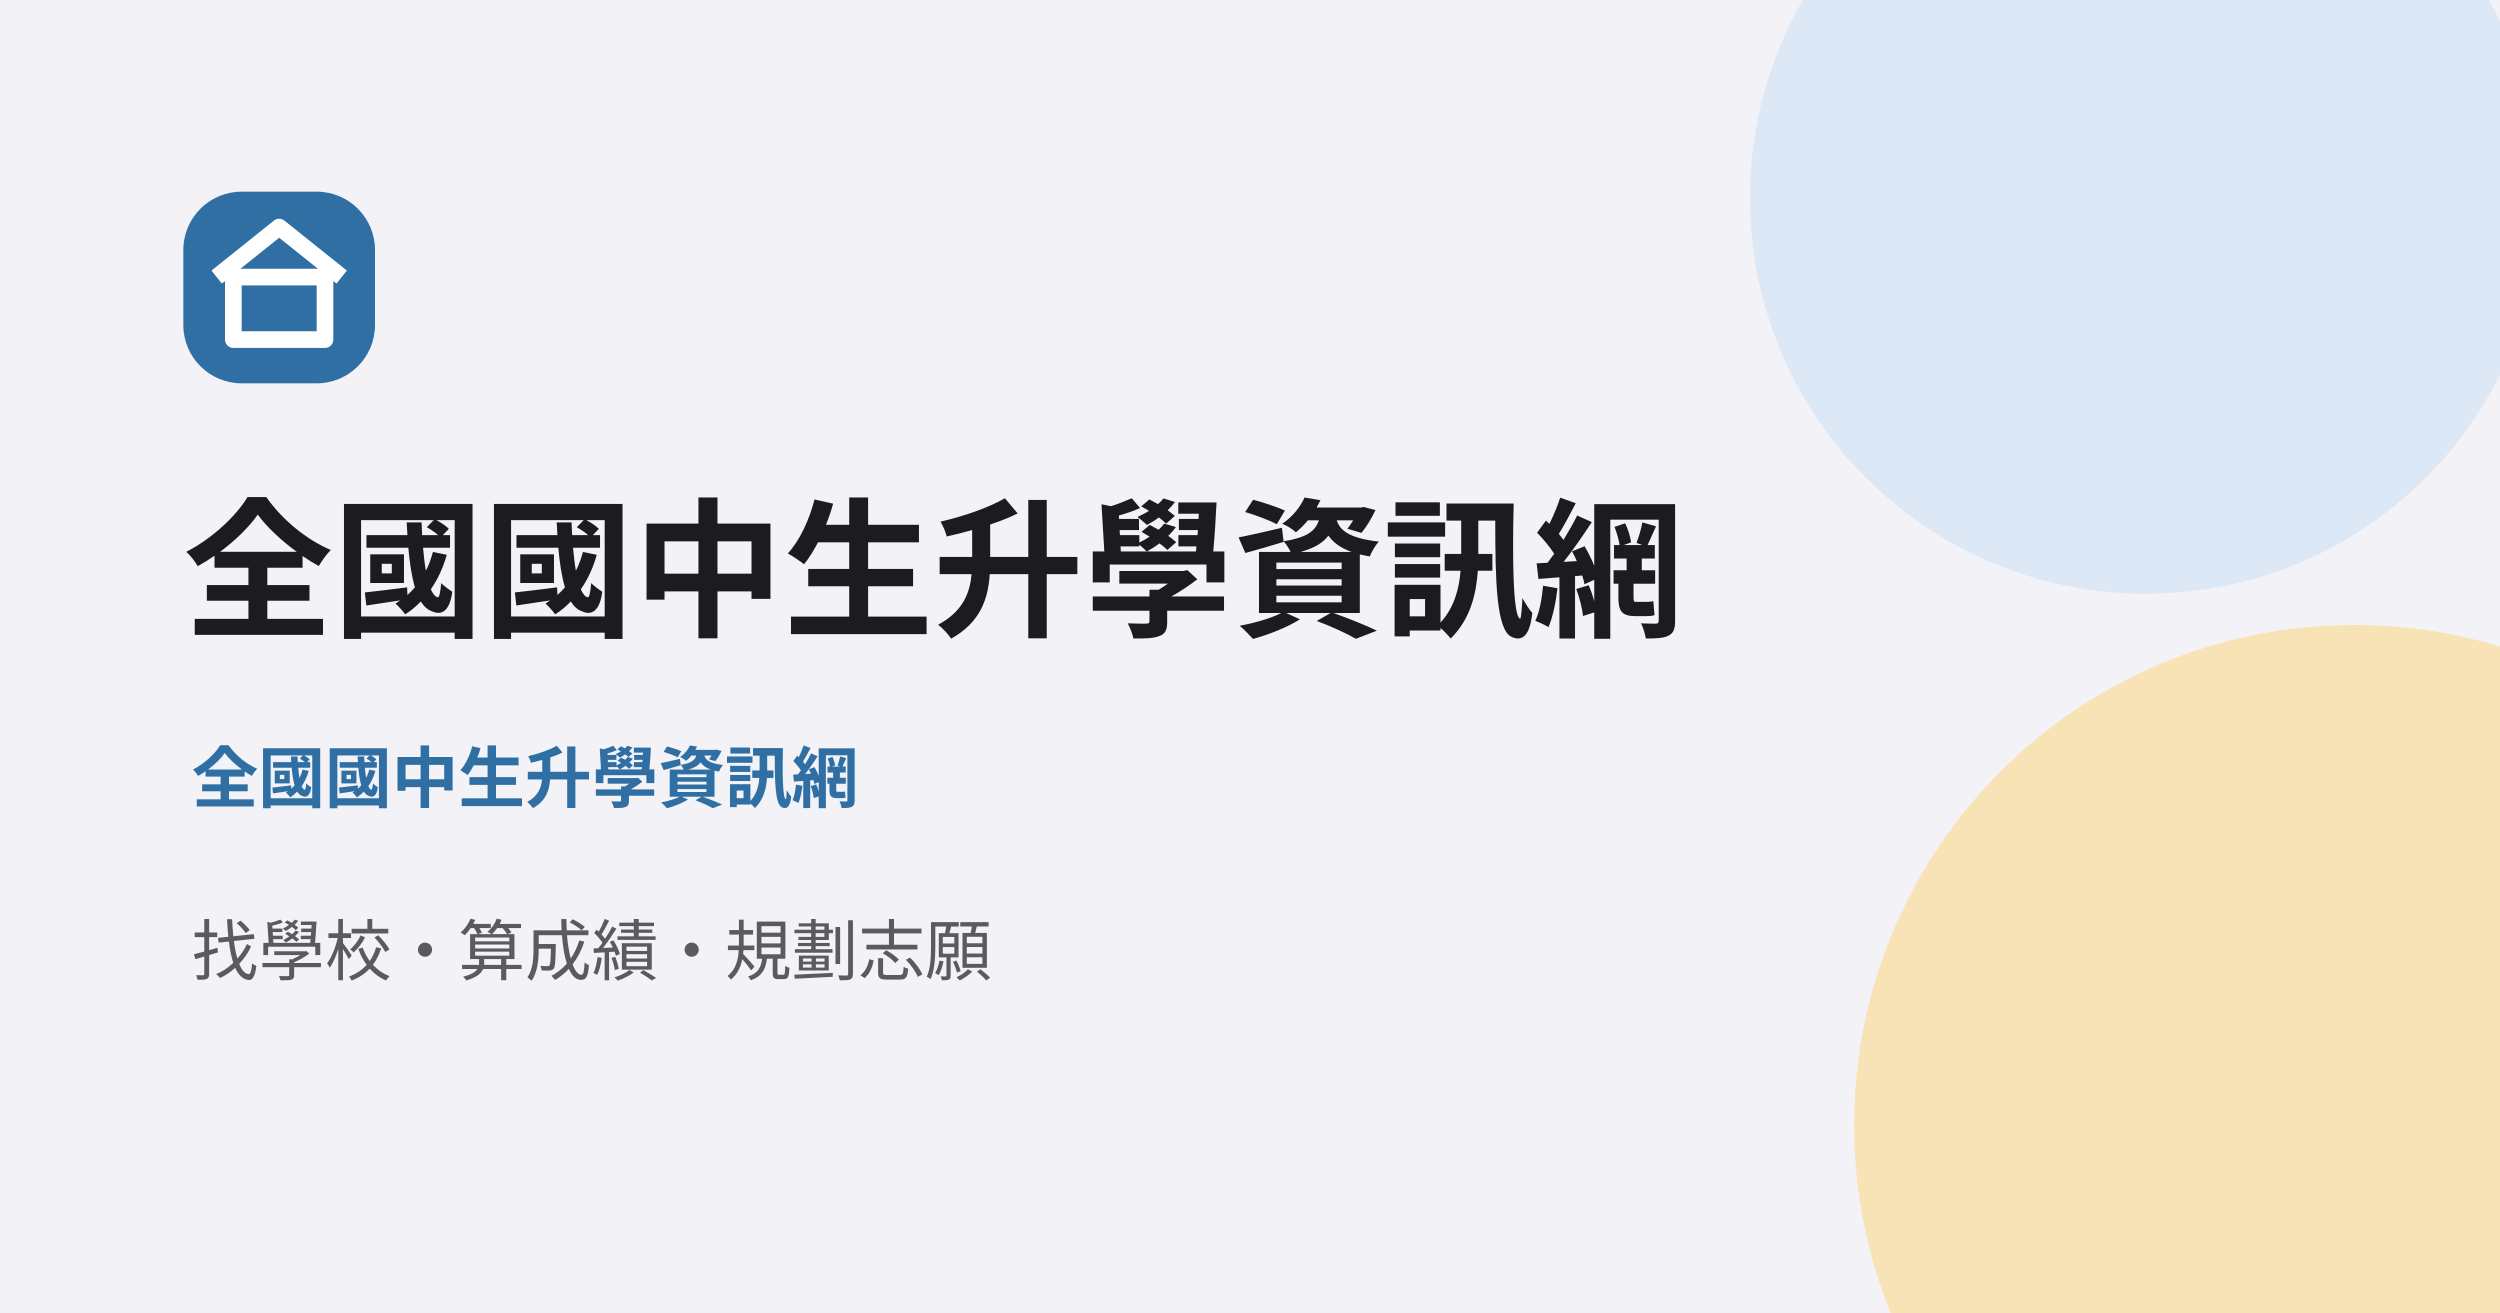
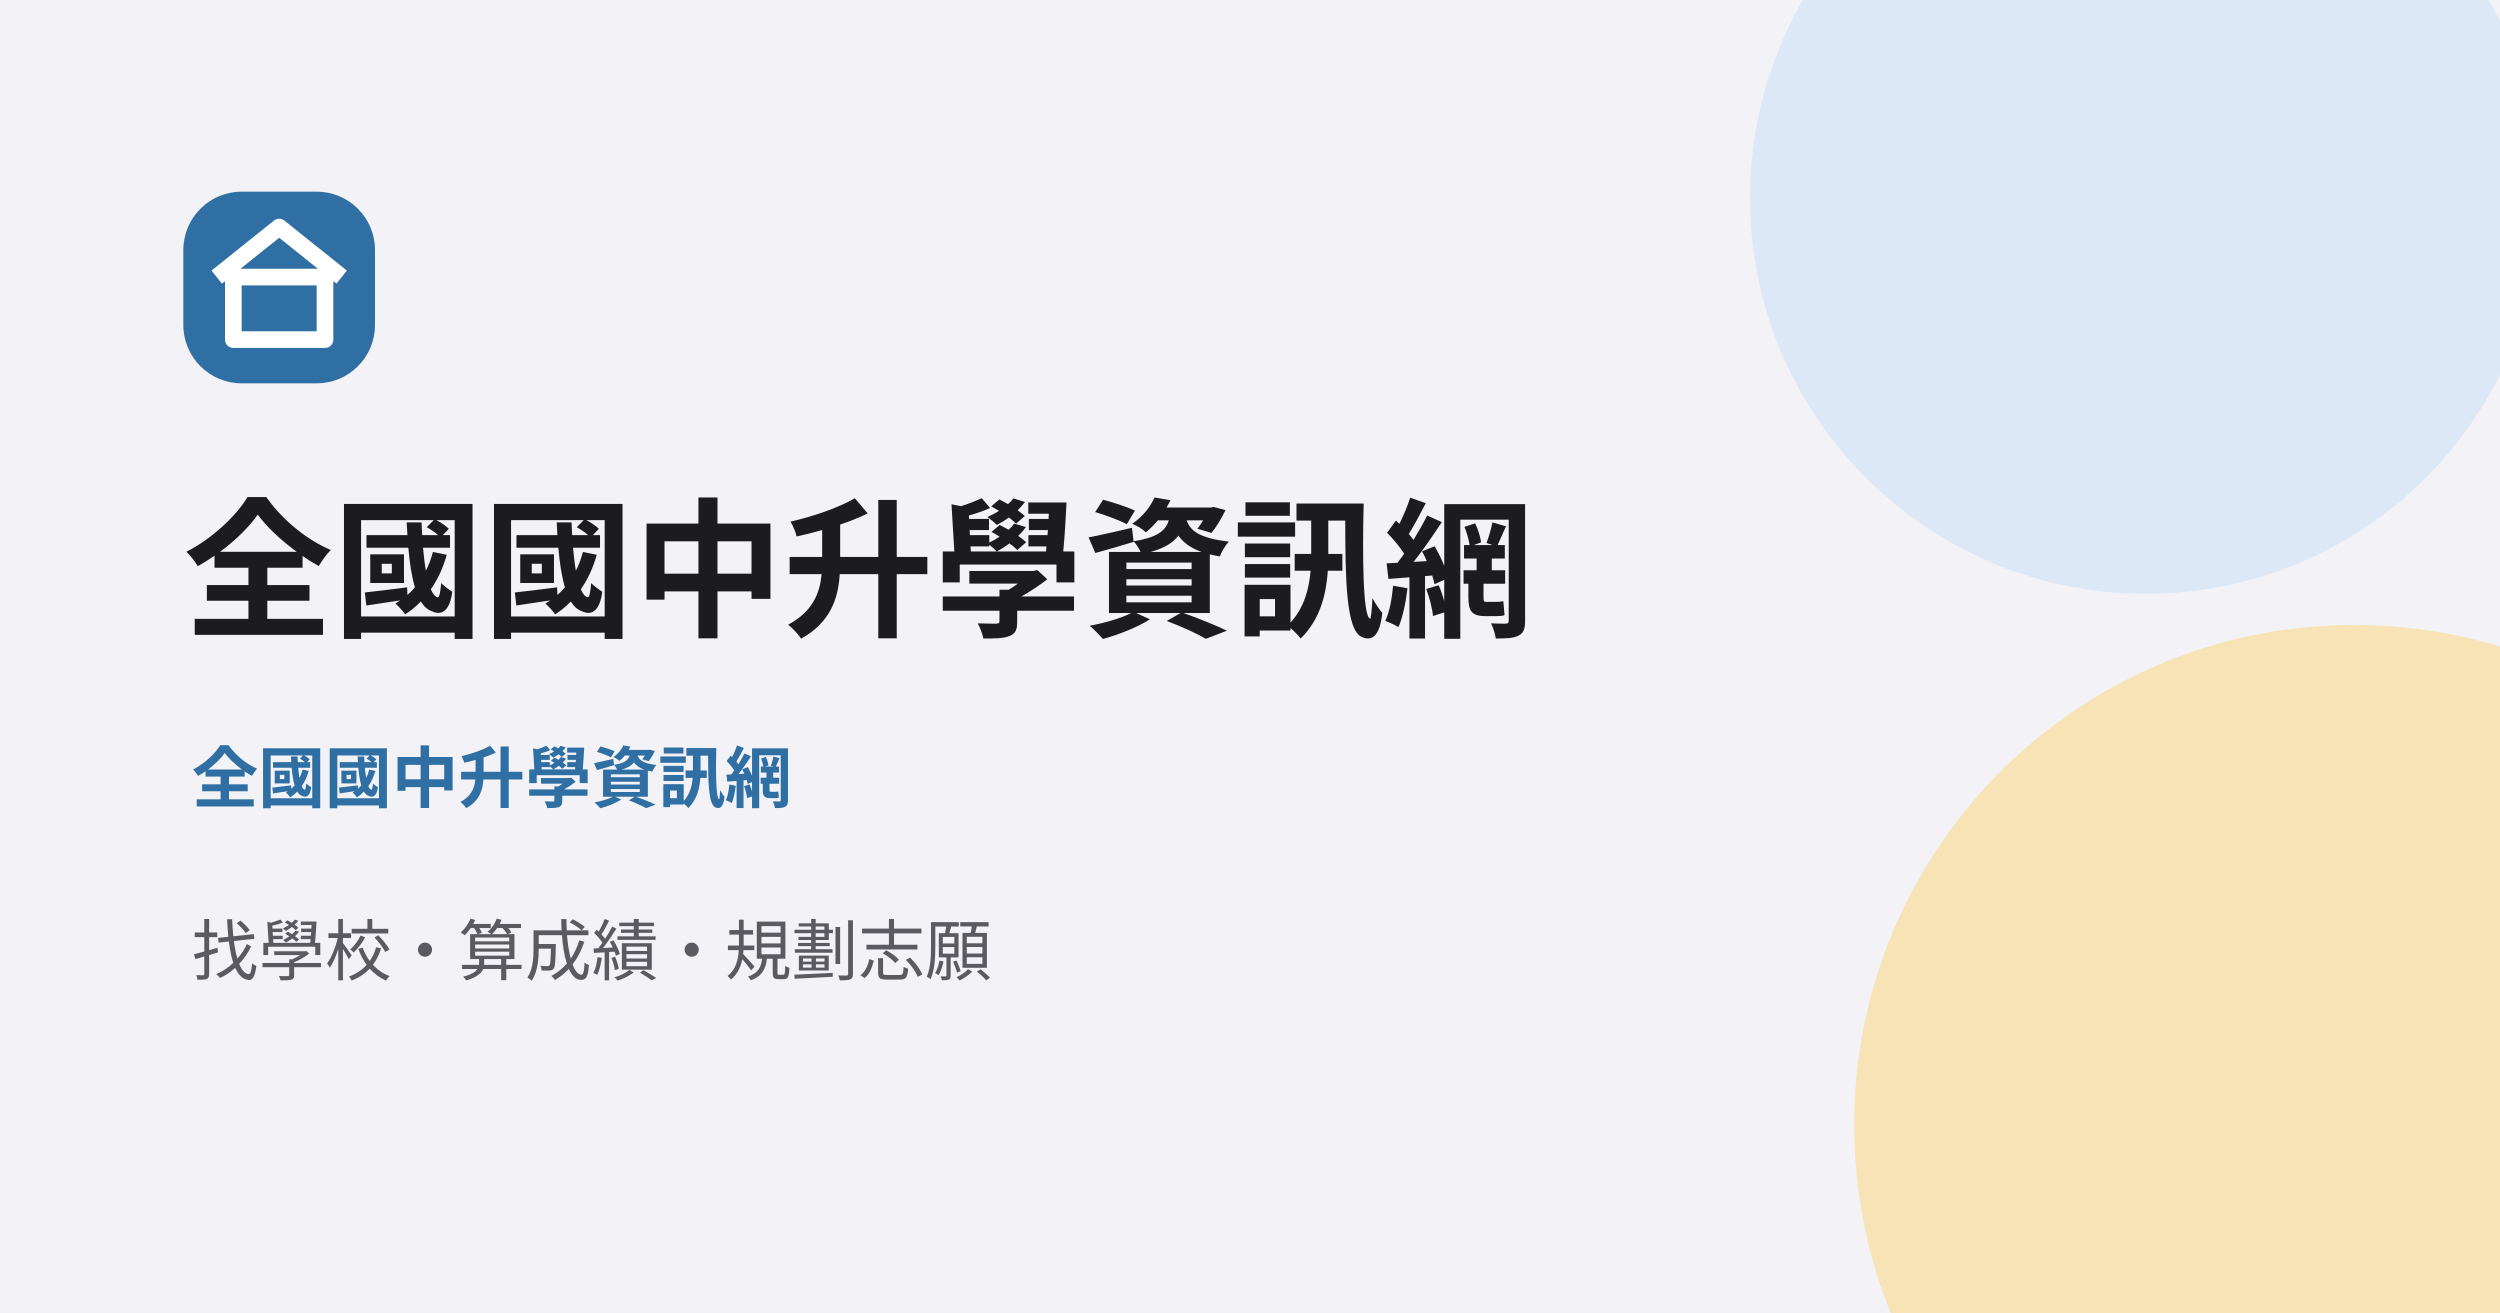
<svg xmlns="http://www.w3.org/2000/svg" width="1200" height="630" viewBox="0 0 1200 630" role="img" aria-labelledby="title desc">
  <rect width="1200" height="630" fill="#F2F2F7" />
  <circle cx="1030" cy="95" r="190" fill="#DDE8F6" />
  <circle cx="1130" cy="540" r="240" fill="#F7E3B5" />
  <rect x="88" y="92" width="92" height="92" rx="28" fill="#2F6FA3" />
  <path d="M112 133h44v30h-44zM104 133l30-24 30 24" fill="none" stroke="white" stroke-width="8" stroke-linejoin="round" />
-   <text x="88" y="300" font-family="-apple-system,BlinkMacSystemFont,'Noto Sans TC',sans-serif" font-size="72" font-weight="800" fill="#1C1C1E">全國國中生升學資訊網</text>
-   <text x="92" y="385" font-family="-apple-system,BlinkMacSystemFont,'Noto Sans TC',sans-serif" font-size="32" font-weight="700" fill="#2F6FA3">全國國中生升學資訊網</text>
+   <text x="88" y="300" font-family="-apple-system,BlinkMacSystemFont,'Noto Sans TC',sans-serif" font-size="72" font-weight="800" fill="#1C1C1E">全國國中升學資訊網</text>
+   <text x="92" y="385" font-family="-apple-system,BlinkMacSystemFont,'Noto Sans TC',sans-serif" font-size="32" font-weight="700" fill="#2F6FA3">全國國中升學資訊網</text>
  <text x="92" y="468" font-family="-apple-system,BlinkMacSystemFont,'Noto Sans TC',sans-serif" font-size="32" fill="#5A5A60">找學校・算成績・規劃志願</text>
</svg>
